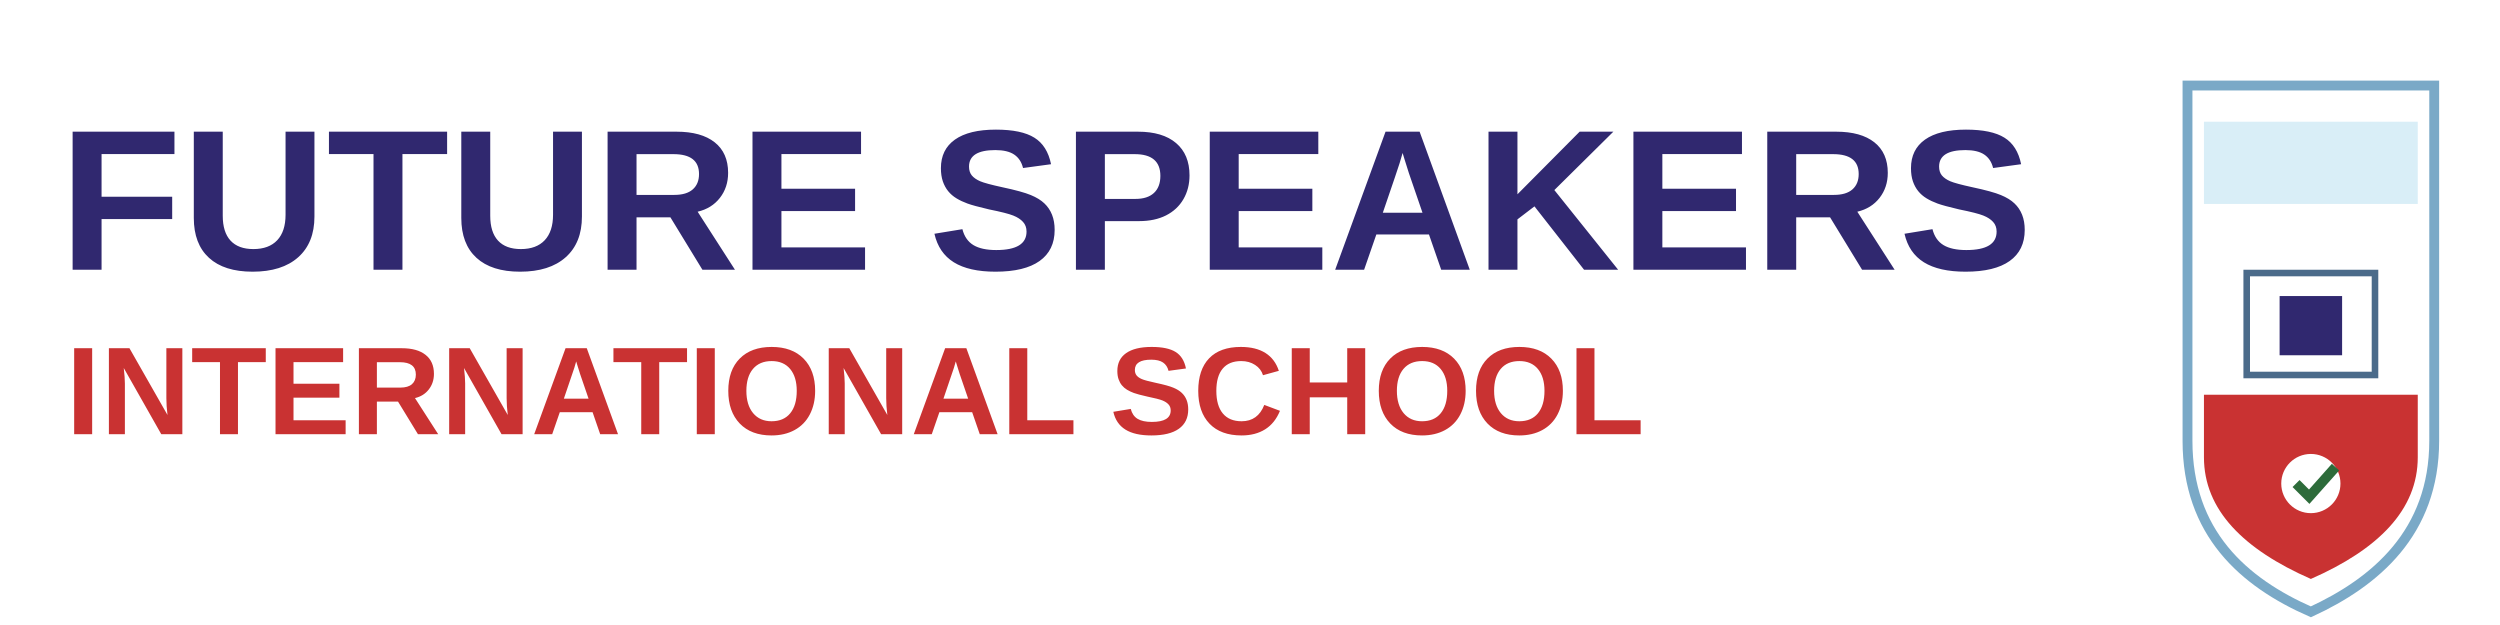
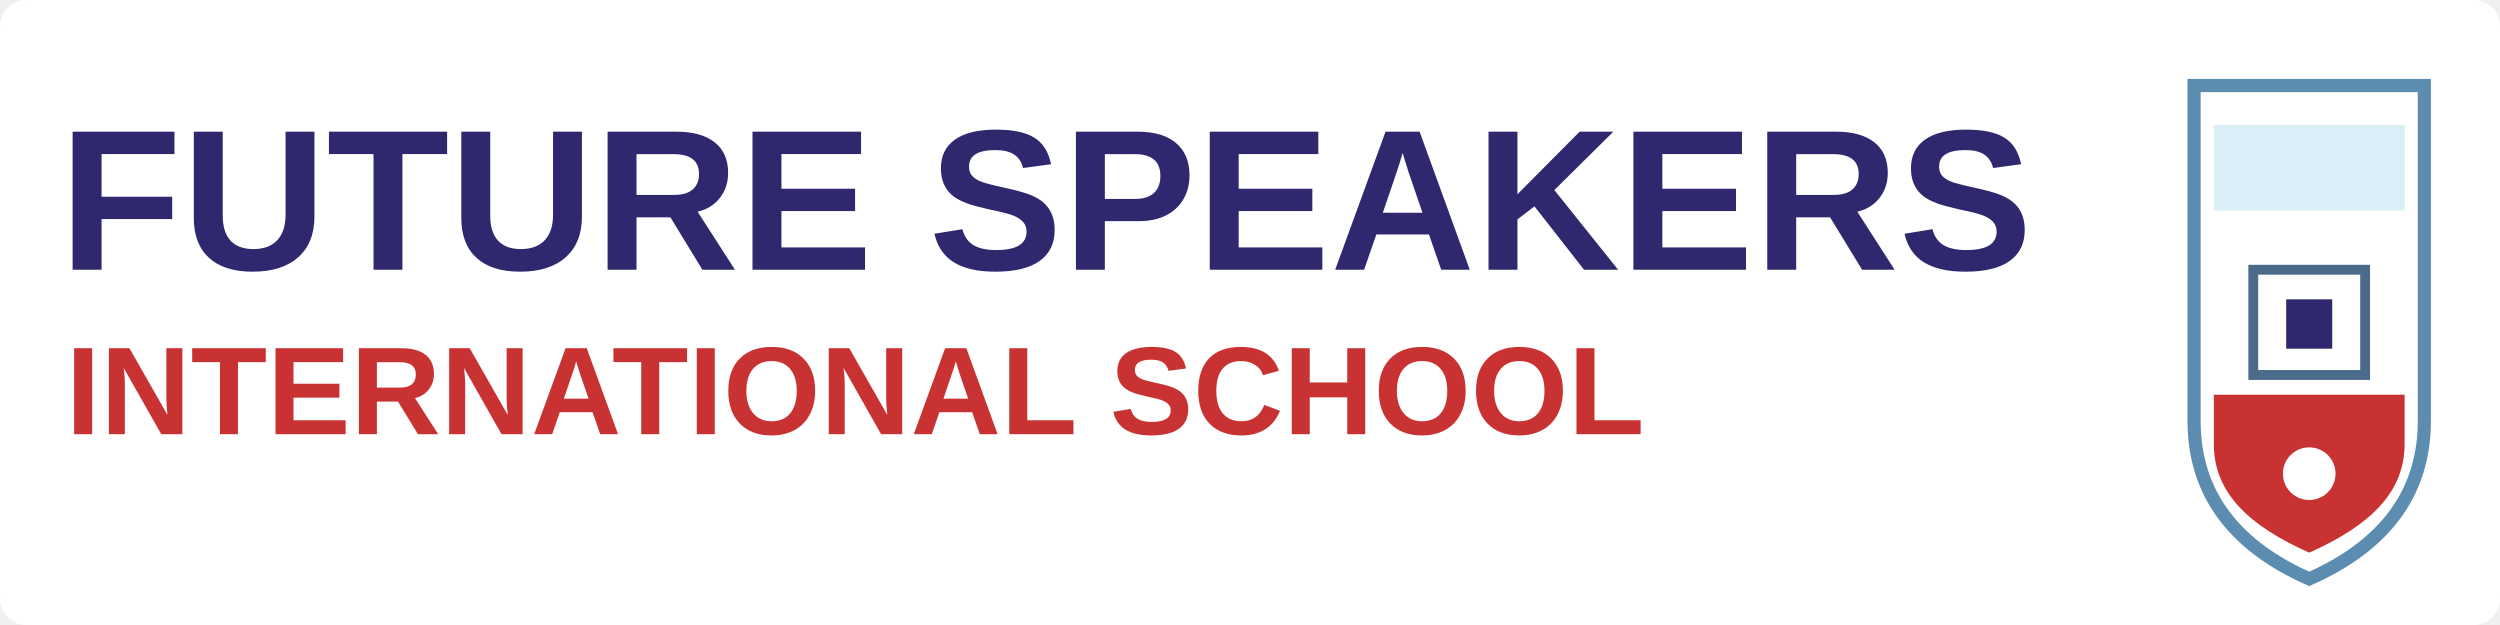
<svg xmlns="http://www.w3.org/2000/svg" viewBox="0 0 760 190" role="img" aria-label="Future Speakers International School logo">
-   <rect width="760" height="190" fill="#fff" />
-   <g font-family="Arial, Helvetica, sans-serif" font-weight="700">
-     <text x="18" y="82" font-size="61" fill="#30286f">FUTURE SPEAKERS</text>
-     <text x="20" y="132" font-size="38" fill="#c93232">INTERNATIONAL SCHOOL</text>
-   </g>
-   <g transform="translate(665 16)">
-     <path d="M0 10h75v108c0 28-18 43-37.5 52C17 161 0 146 0 118Z" fill="#fff" stroke="#7aa9c7" stroke-width="3" />
-     <path d="M5 21h65v25H5z" fill="#d9eef7" />
-     <path d="M18 67h39v31H18z" fill="#fff" stroke="#4b6b8a" stroke-width="2" />
-     <path d="M28 74h19v18H28z" fill="#30286f" />
-     <path d="M5 104h65v19c0 16-12 28-32.5 37C17 151 5 139 5 123z" fill="#c93232" />
-     <circle cx="37.5" cy="131" r="9" fill="#fff" />
-     <path d="M33 131l4 4 8-9" fill="none" stroke="#2d6b3a" stroke-width="3" />
+   <rect width="760" height="190" rx="8" fill="#fff" />
+   <text x="18" y="82" font-family="Arial, Helvetica, sans-serif" font-size="61" font-weight="700" fill="#30286f">FUTURE SPEAKERS</text>
+   <text x="20" y="132" font-family="Arial, Helvetica, sans-serif" font-size="38" font-weight="700" fill="#c93232">INTERNATIONAL SCHOOL</text>
+   <g transform="translate(667 18)">
+     <path d="M0 8h70v102c0 26-17 40-35 48C17 150 0 136 0 110Z" fill="#fff" stroke="#5c8db0" stroke-width="4" />
+     <path d="M6 20h58v26H6z" fill="#d9eef7" />
+     <path d="M18 64h34v32H18z" fill="#fff" stroke="#4b6b8a" stroke-width="3" />
+     <path d="M28 73h14v15H28z" fill="#30286f" />
+     <path d="M6 102h58v15c0 15-11 25-29 33-18-8-29-18-29-33z" fill="#c93232" />
+     <circle cx="35" cy="126" r="8" fill="#fff" />
  </g>
</svg>
